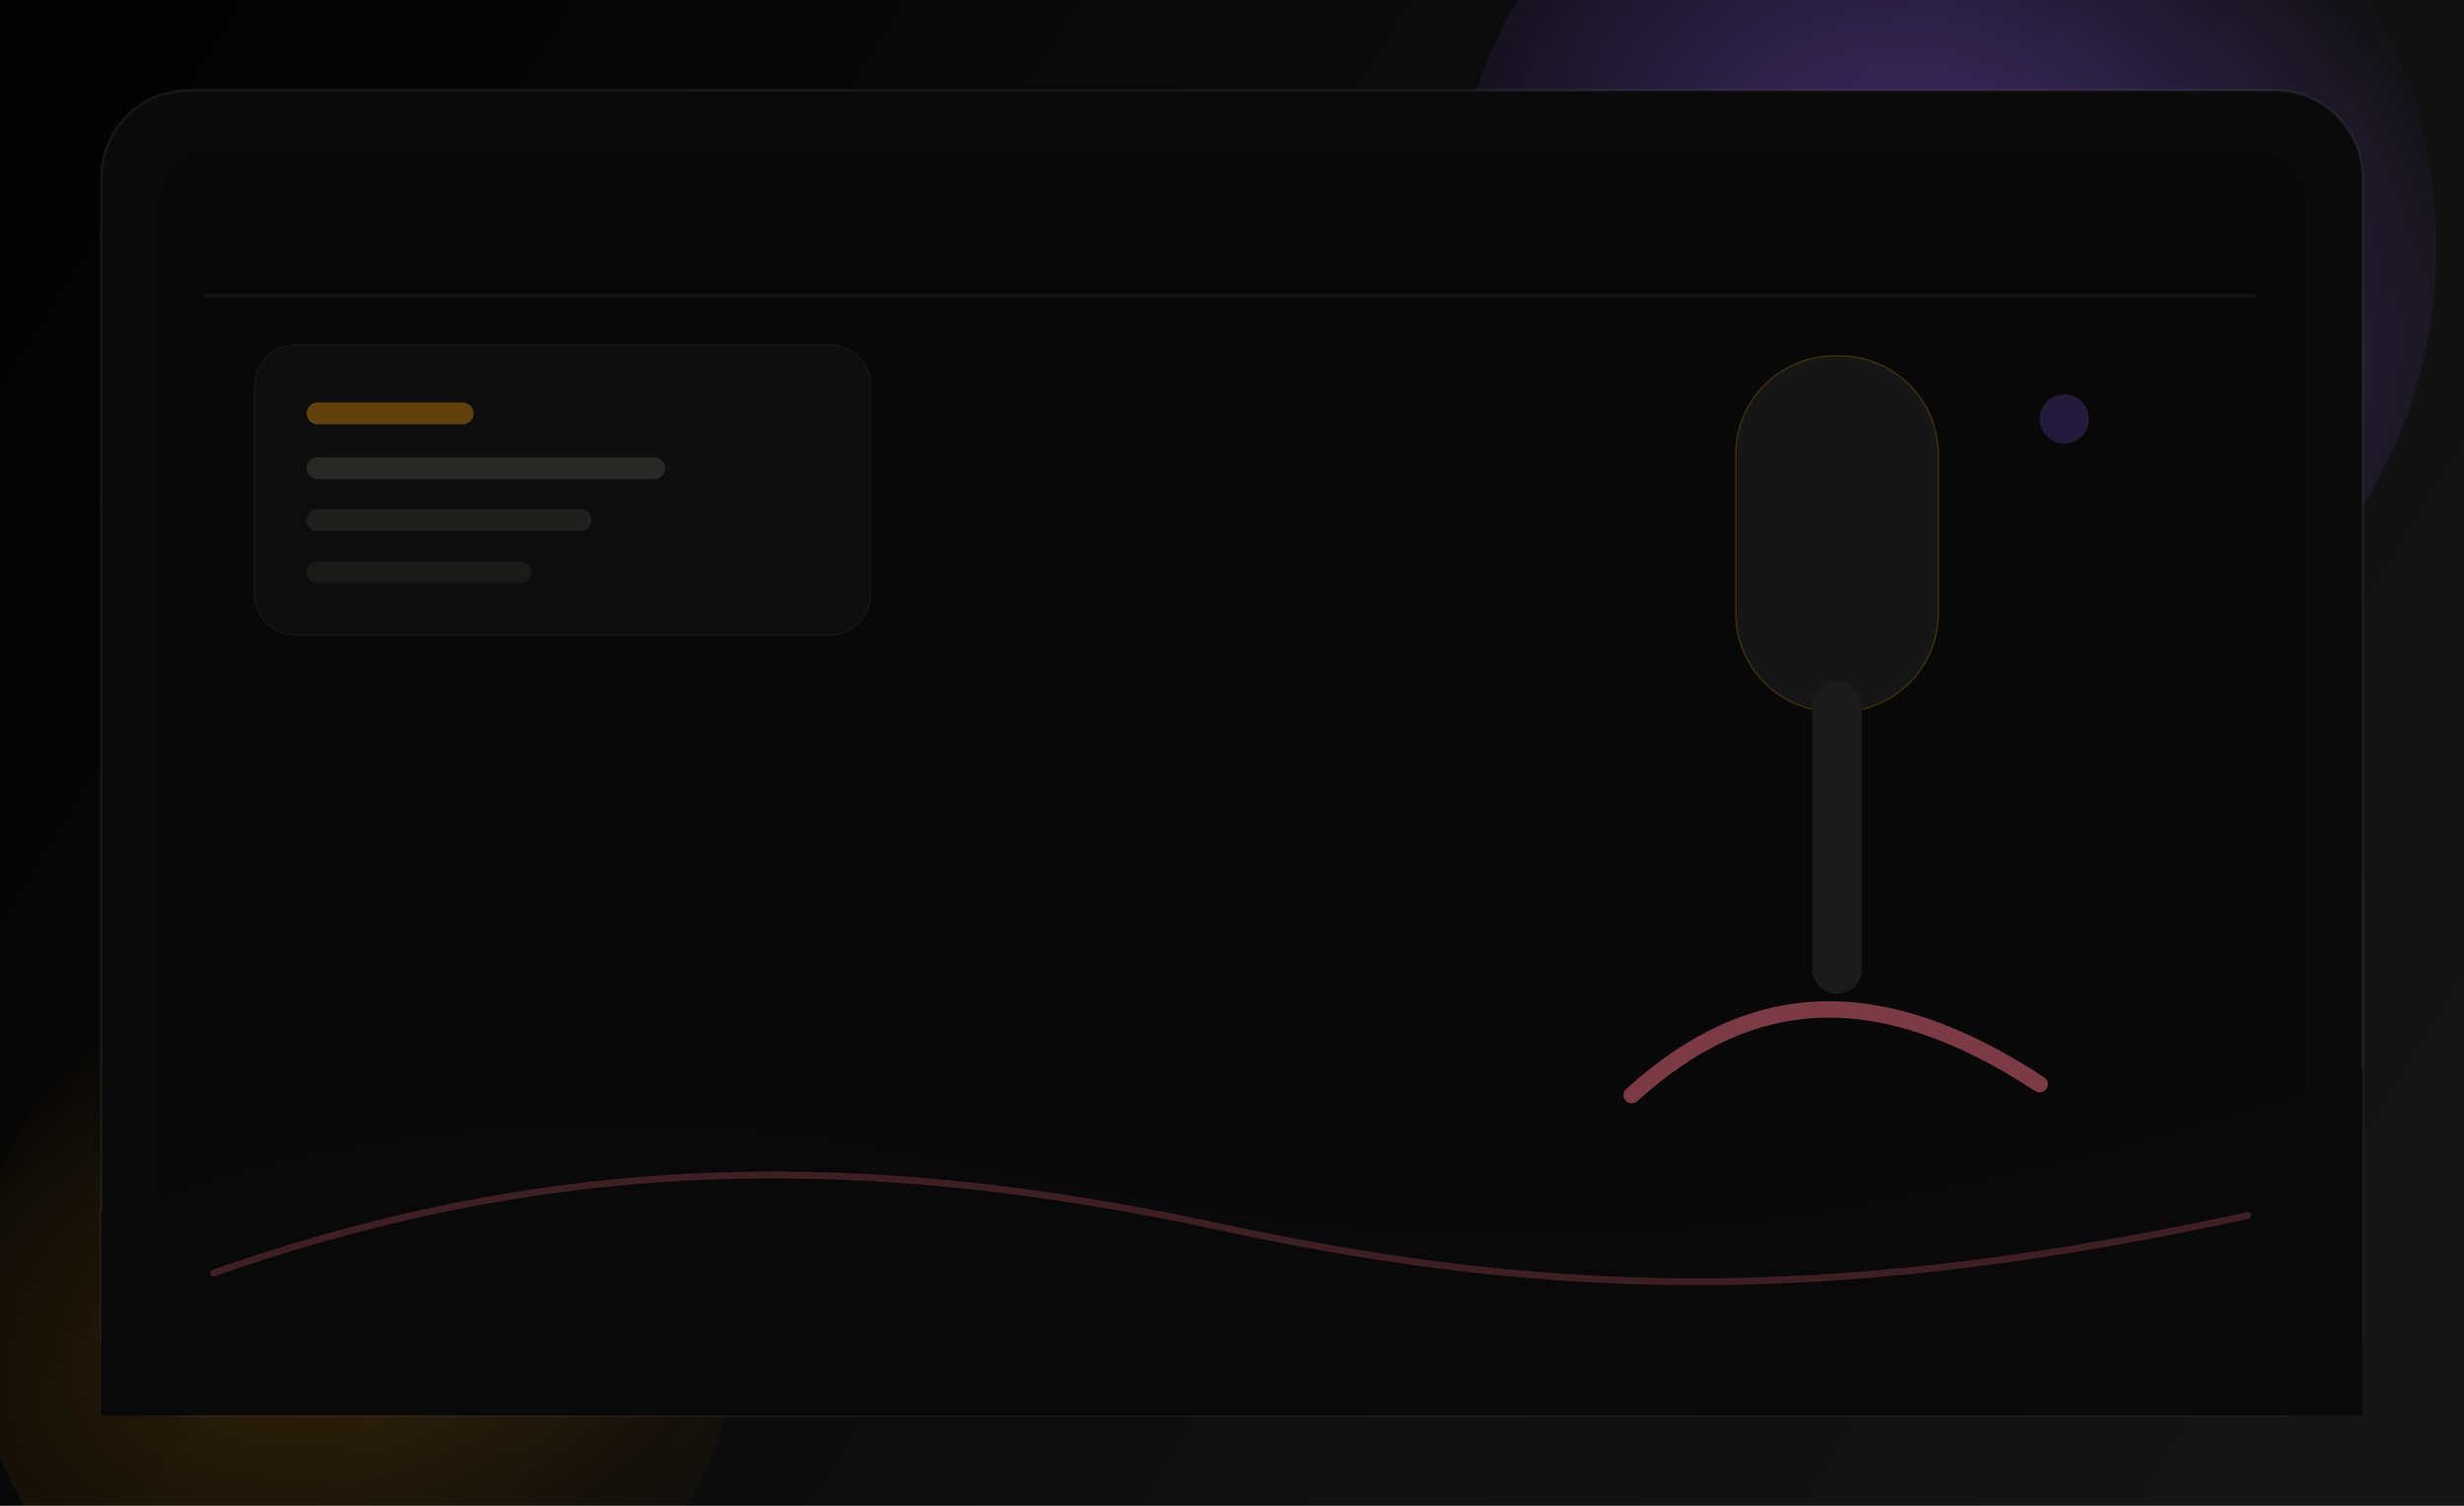
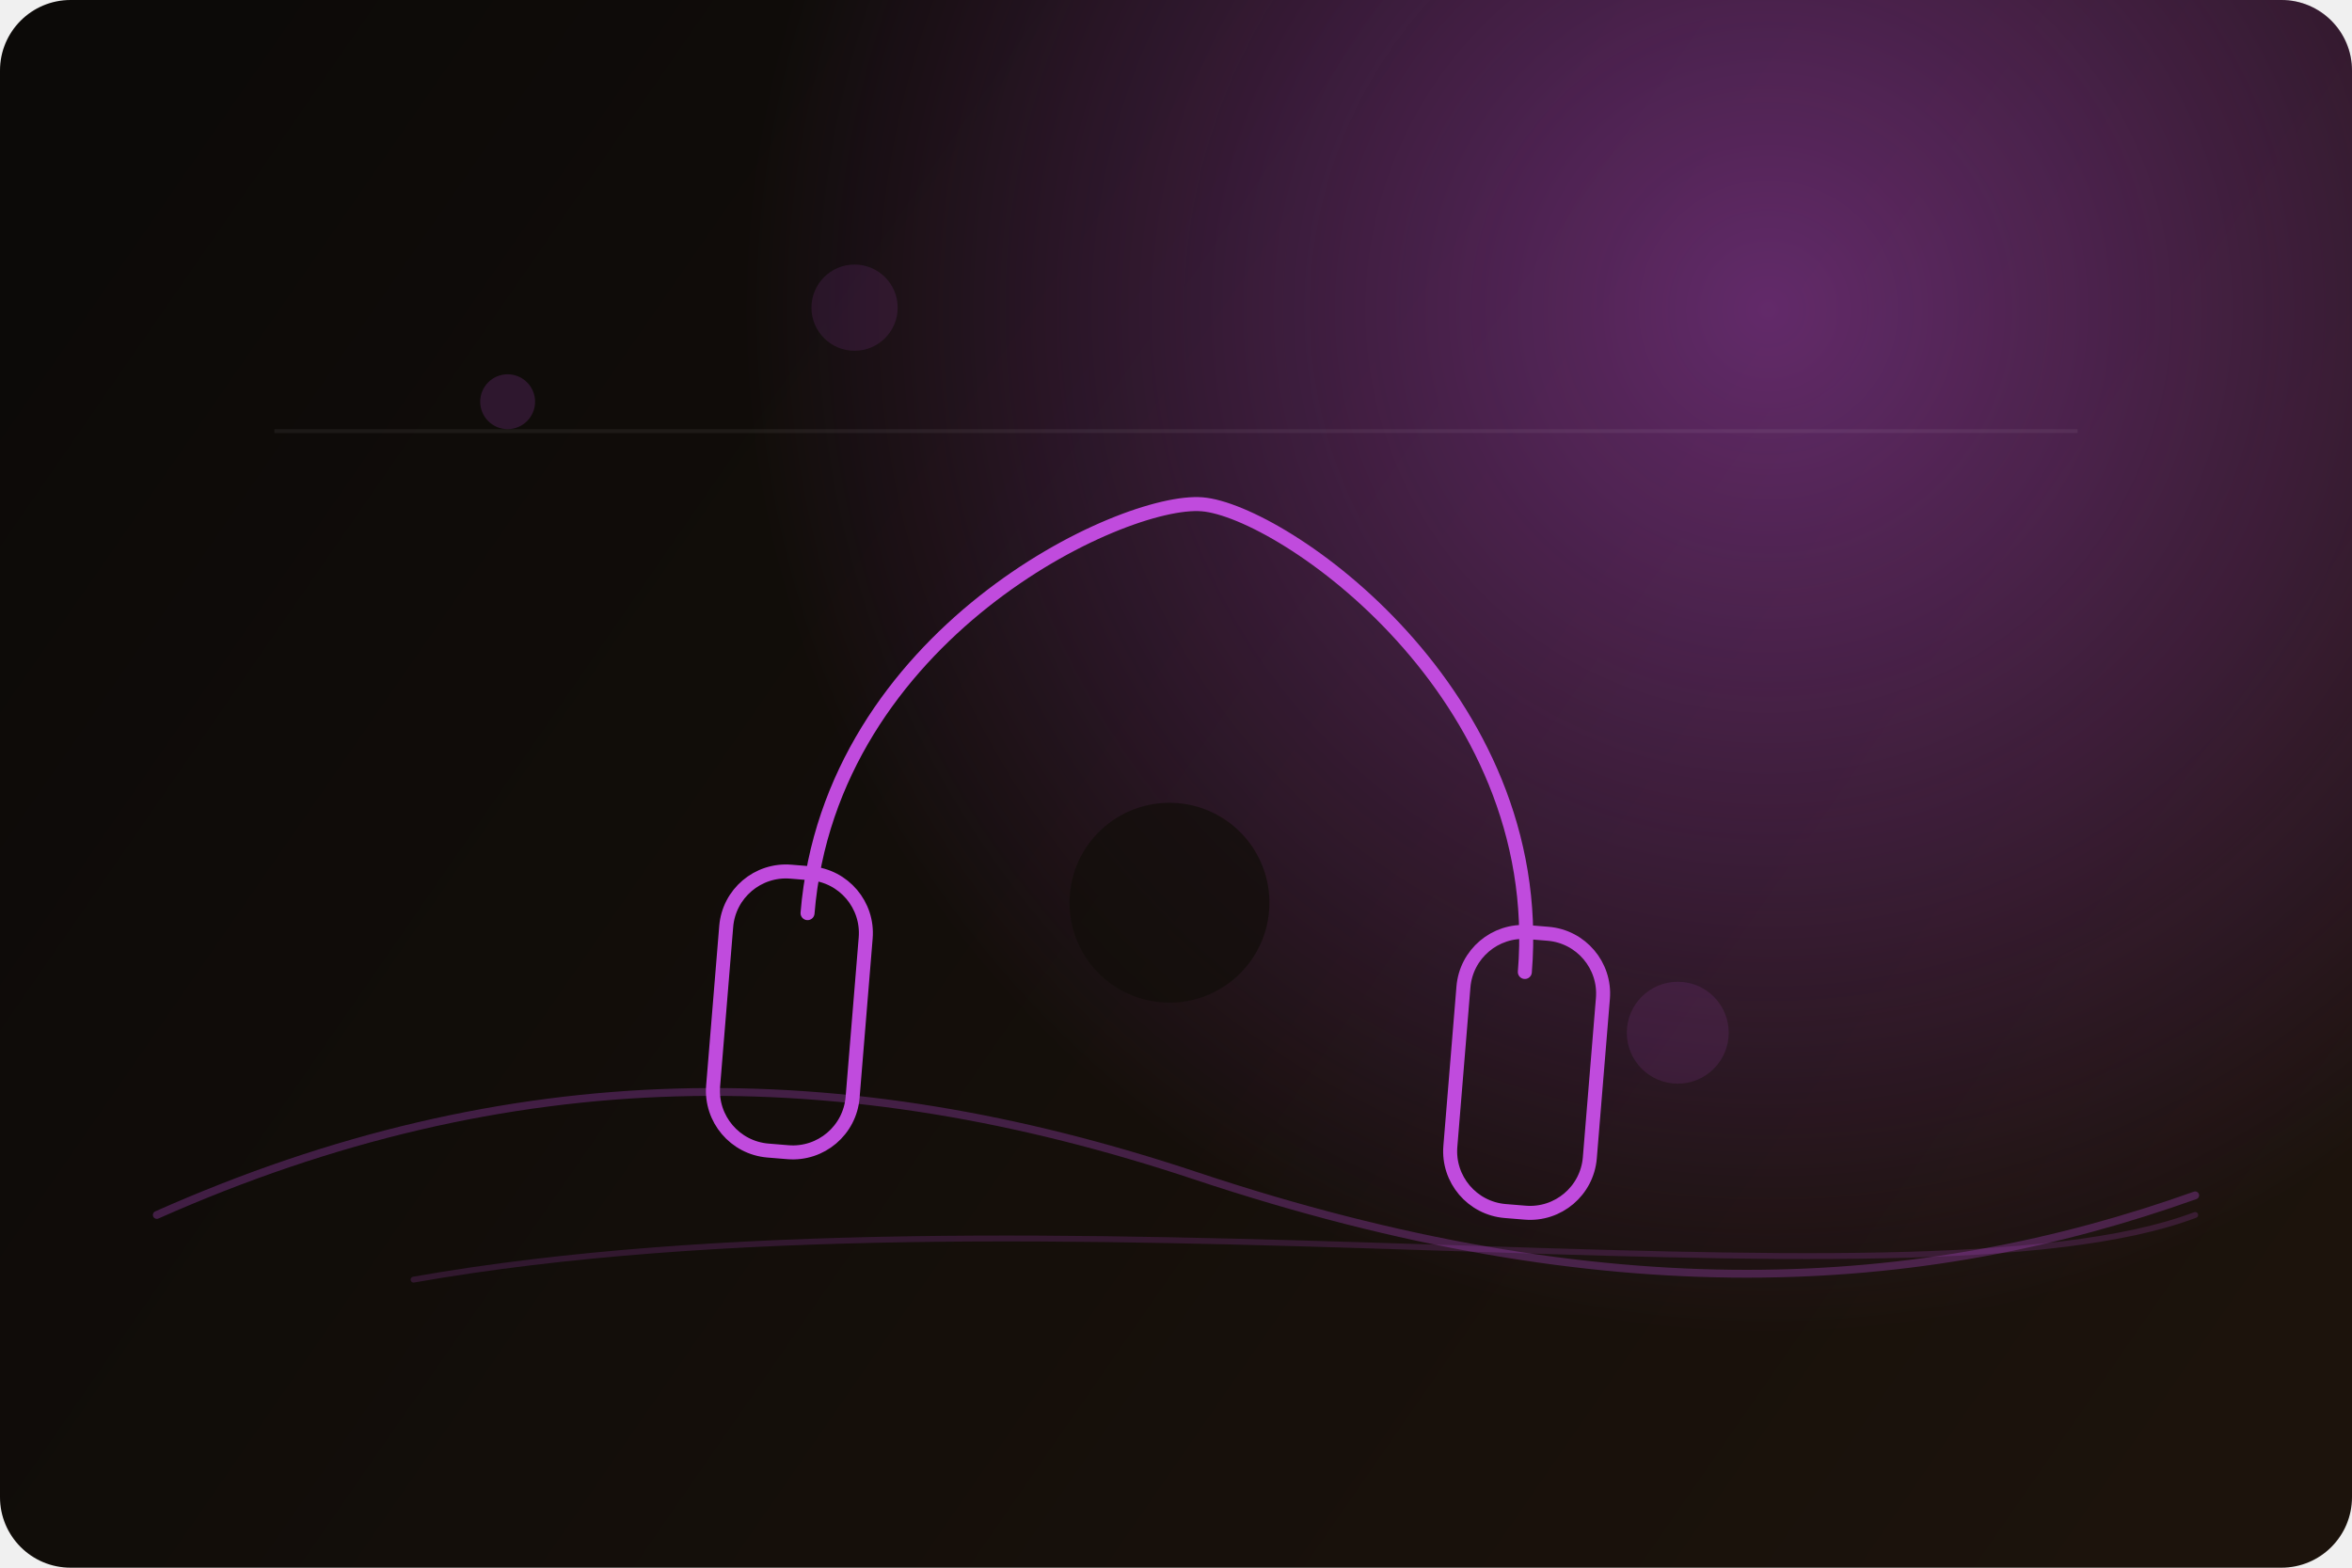
- <svg xmlns="http://www.w3.org/2000/svg" width="1800" height="1100" viewBox="0 0 1800 1100" fill="none">
+ <svg xmlns="http://www.w3.org/2000/svg" width="1200" height="800" viewBox="0 0 1200 800" fill="none">
  <defs>
-     <linearGradient id="bg-bollywood-singing-tips-expressive-performance" x1="80" y1="60" x2="1660" y2="1040" gradientUnits="userSpaceOnUse">
-       <stop offset="0" stop-color="#030303" />
-       <stop offset="1" stop-color="#151515" />
+     <linearGradient id="bg" x1="80" y1="40" x2="1120" y2="760" gradientUnits="userSpaceOnUse">
+       <stop offset="0" stop-color="#0c0a08" />
+       <stop offset="1" stop-color="#1c130c" />
    </linearGradient>
-     <radialGradient id="glow-bollywood-singing-tips-expressive-performance" cx="0" cy="0" r="1" gradientUnits="userSpaceOnUse" gradientTransform="translate(1420 180) rotate(35) scale(460 360)">
-       <stop offset="0" stop-color="#8B5CF6" stop-opacity="0.42" />
-       <stop offset="1" stop-color="#8B5CF6" stop-opacity="0" />
-     </radialGradient>
-     <radialGradient id="gold-bollywood-singing-tips-expressive-performance" cx="0" cy="0" r="1" gradientUnits="userSpaceOnUse" gradientTransform="translate(260 960) rotate(-18) scale(420 260)">
-       <stop offset="0" stop-color="#F59E0B" stop-opacity="0.18" />
-       <stop offset="1" stop-color="#F59E0B" stop-opacity="0" />
+     <radialGradient id="glow" cx="0" cy="0" r="1" gradientUnits="userSpaceOnUse" gradientTransform="translate(900 160) rotate(30) scale(520)">
+       <stop offset="0" stop-color="#C04BDD" stop-opacity="0.45" />
+       <stop offset="1" stop-color="#C04BDD" stop-opacity="0" />
    </radialGradient>
  </defs>
-   <rect width="1800" height="1100" fill="url(#bg-bollywood-singing-tips-expressive-performance)" />
-   <circle cx="1420" cy="180" r="360" fill="url(#glow-bollywood-singing-tips-expressive-performance)" />
-   <circle cx="260" cy="960" r="280" fill="url(#gold-bollywood-singing-tips-expressive-performance)" />
-   <rect x="74" y="66" width="1652" height="968" rx="64" fill="#0A0A0A" stroke="#FFFFFF" stroke-opacity="0.06" stroke-width="2" />
-   <rect x="116" y="108" width="1568" height="884" rx="42" fill="#070707" fill-opacity="0.74" />
-   <path d="M74 886C296 804 504 802 738 854C1038 920 1292 926 1726 782V1034H74V886Z" fill="#090909" />
-   <path d="M150 216H1648" stroke="#FFFFFF" stroke-opacity="0.05" stroke-width="3" />
-   <path d="M156 930C412 840 638 842 890 896C1148 952 1354 950 1642 888" stroke="#FB7185" stroke-opacity="0.22" stroke-width="5" stroke-linecap="round" />
-   <rect x="186" y="252" width="450" height="212" rx="30" fill="#0D0D0D" stroke="#FFFFFF" stroke-opacity="0.05" />
-   <rect x="224" y="294" width="122" height="16" rx="8" fill="#F59E0B" fill-opacity="0.36" />
-   <rect x="224" y="334" width="262" height="16" rx="8" fill="#F5F1E8" fill-opacity="0.12" />
-   <rect x="224" y="372" width="208" height="16" rx="8" fill="#F5F1E8" fill-opacity="0.08" />
-   <rect x="224" y="410" width="164" height="16" rx="8" fill="#F5F1E8" fill-opacity="0.06" />
-   <rect x="1268" y="260" width="148" height="260" rx="72" fill="#161616" stroke="#F59E0B" stroke-opacity="0.22" />
-   <rect x="1324" y="498" width="36" height="228" rx="18" fill="#1B1B1B" />
-   <path d="M1192 800C1280 720 1374 716 1490 792" stroke="#FB7185" stroke-opacity="0.48" stroke-width="12" stroke-linecap="round" />
-   <circle cx="1508" cy="306" r="18" fill="#8B5CF6" fill-opacity="0.22" />
+   <rect width="1200" height="800" rx="36" fill="url(#bg)" />
+   <rect width="1200" height="800" rx="36" fill="url(#glow)" />
+   <path d="M80 620C260 540 430 540 610 600C820 670 980 660 1120 610" stroke="#C04BDD" stroke-opacity="0.28" stroke-width="4" stroke-linecap="round" />
+   <path d="M140 220H1060" stroke="#ffffff" stroke-opacity="0.06" stroke-width="2" />
+   <circle cx="259" cy="205" r="14" fill="#C04BDD" fill-opacity="0.18" />
+   <circle cx="856" cy="527" r="26" fill="#C04BDD" fill-opacity="0.12" />
+   <circle cx="436" cy="157" r="22" fill="#C04BDD" fill-opacity="0.12" />
+   <path d="M211 653 C 523 598, 975 675, 1120 620" stroke="#C04BDD" stroke-opacity="0.18" stroke-width="3" stroke-linecap="round" />
+   <g transform="translate(600 420) rotate(4.69) scale(1.02)" stroke="#C04BDD" stroke-width="7" stroke-linecap="round" stroke-linejoin="round">
+     <path d="M-180 60C-180 -80 -40 -160 0 -160C40 -160 180 -80 180 60" />
+     <rect x="-220" y="40" width="70" height="140" rx="30" />
+     <rect x="150" y="40" width="70" height="140" rx="30" />
+     <circle cx="0" cy="40" r="50" fill="#120e0a" opacity="0.75" stroke="none" />
+   </g>
</svg>
